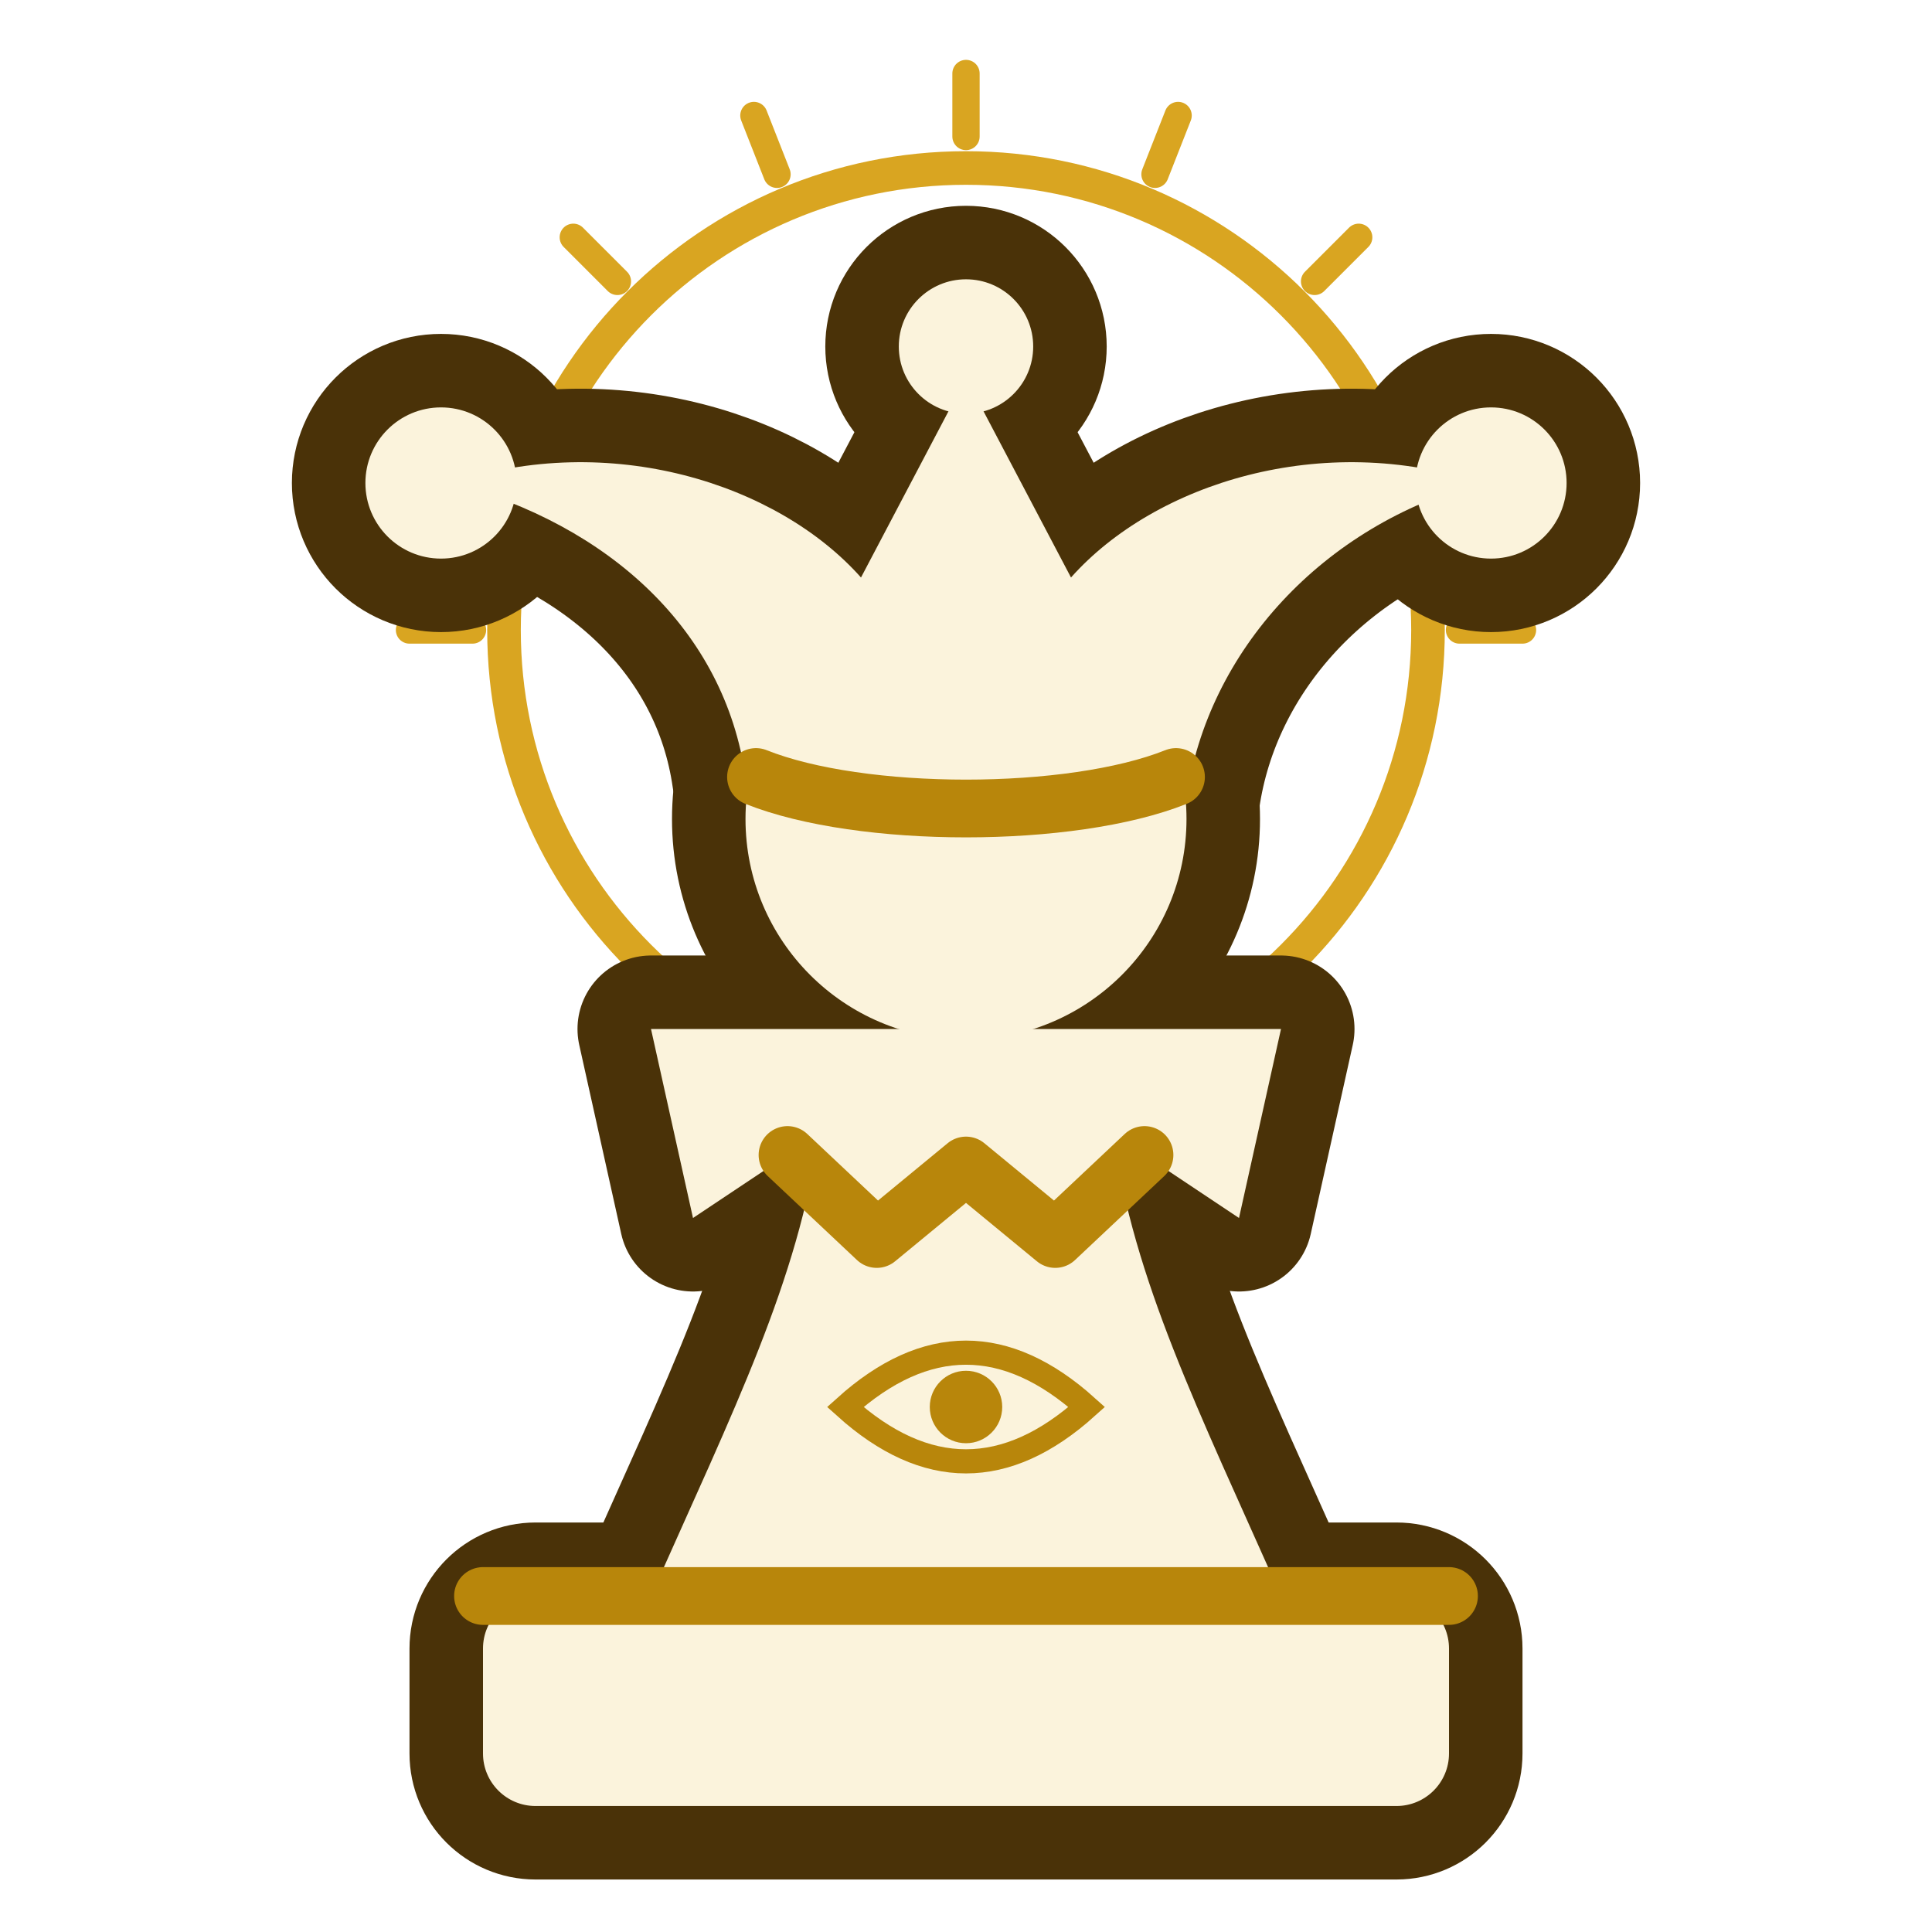
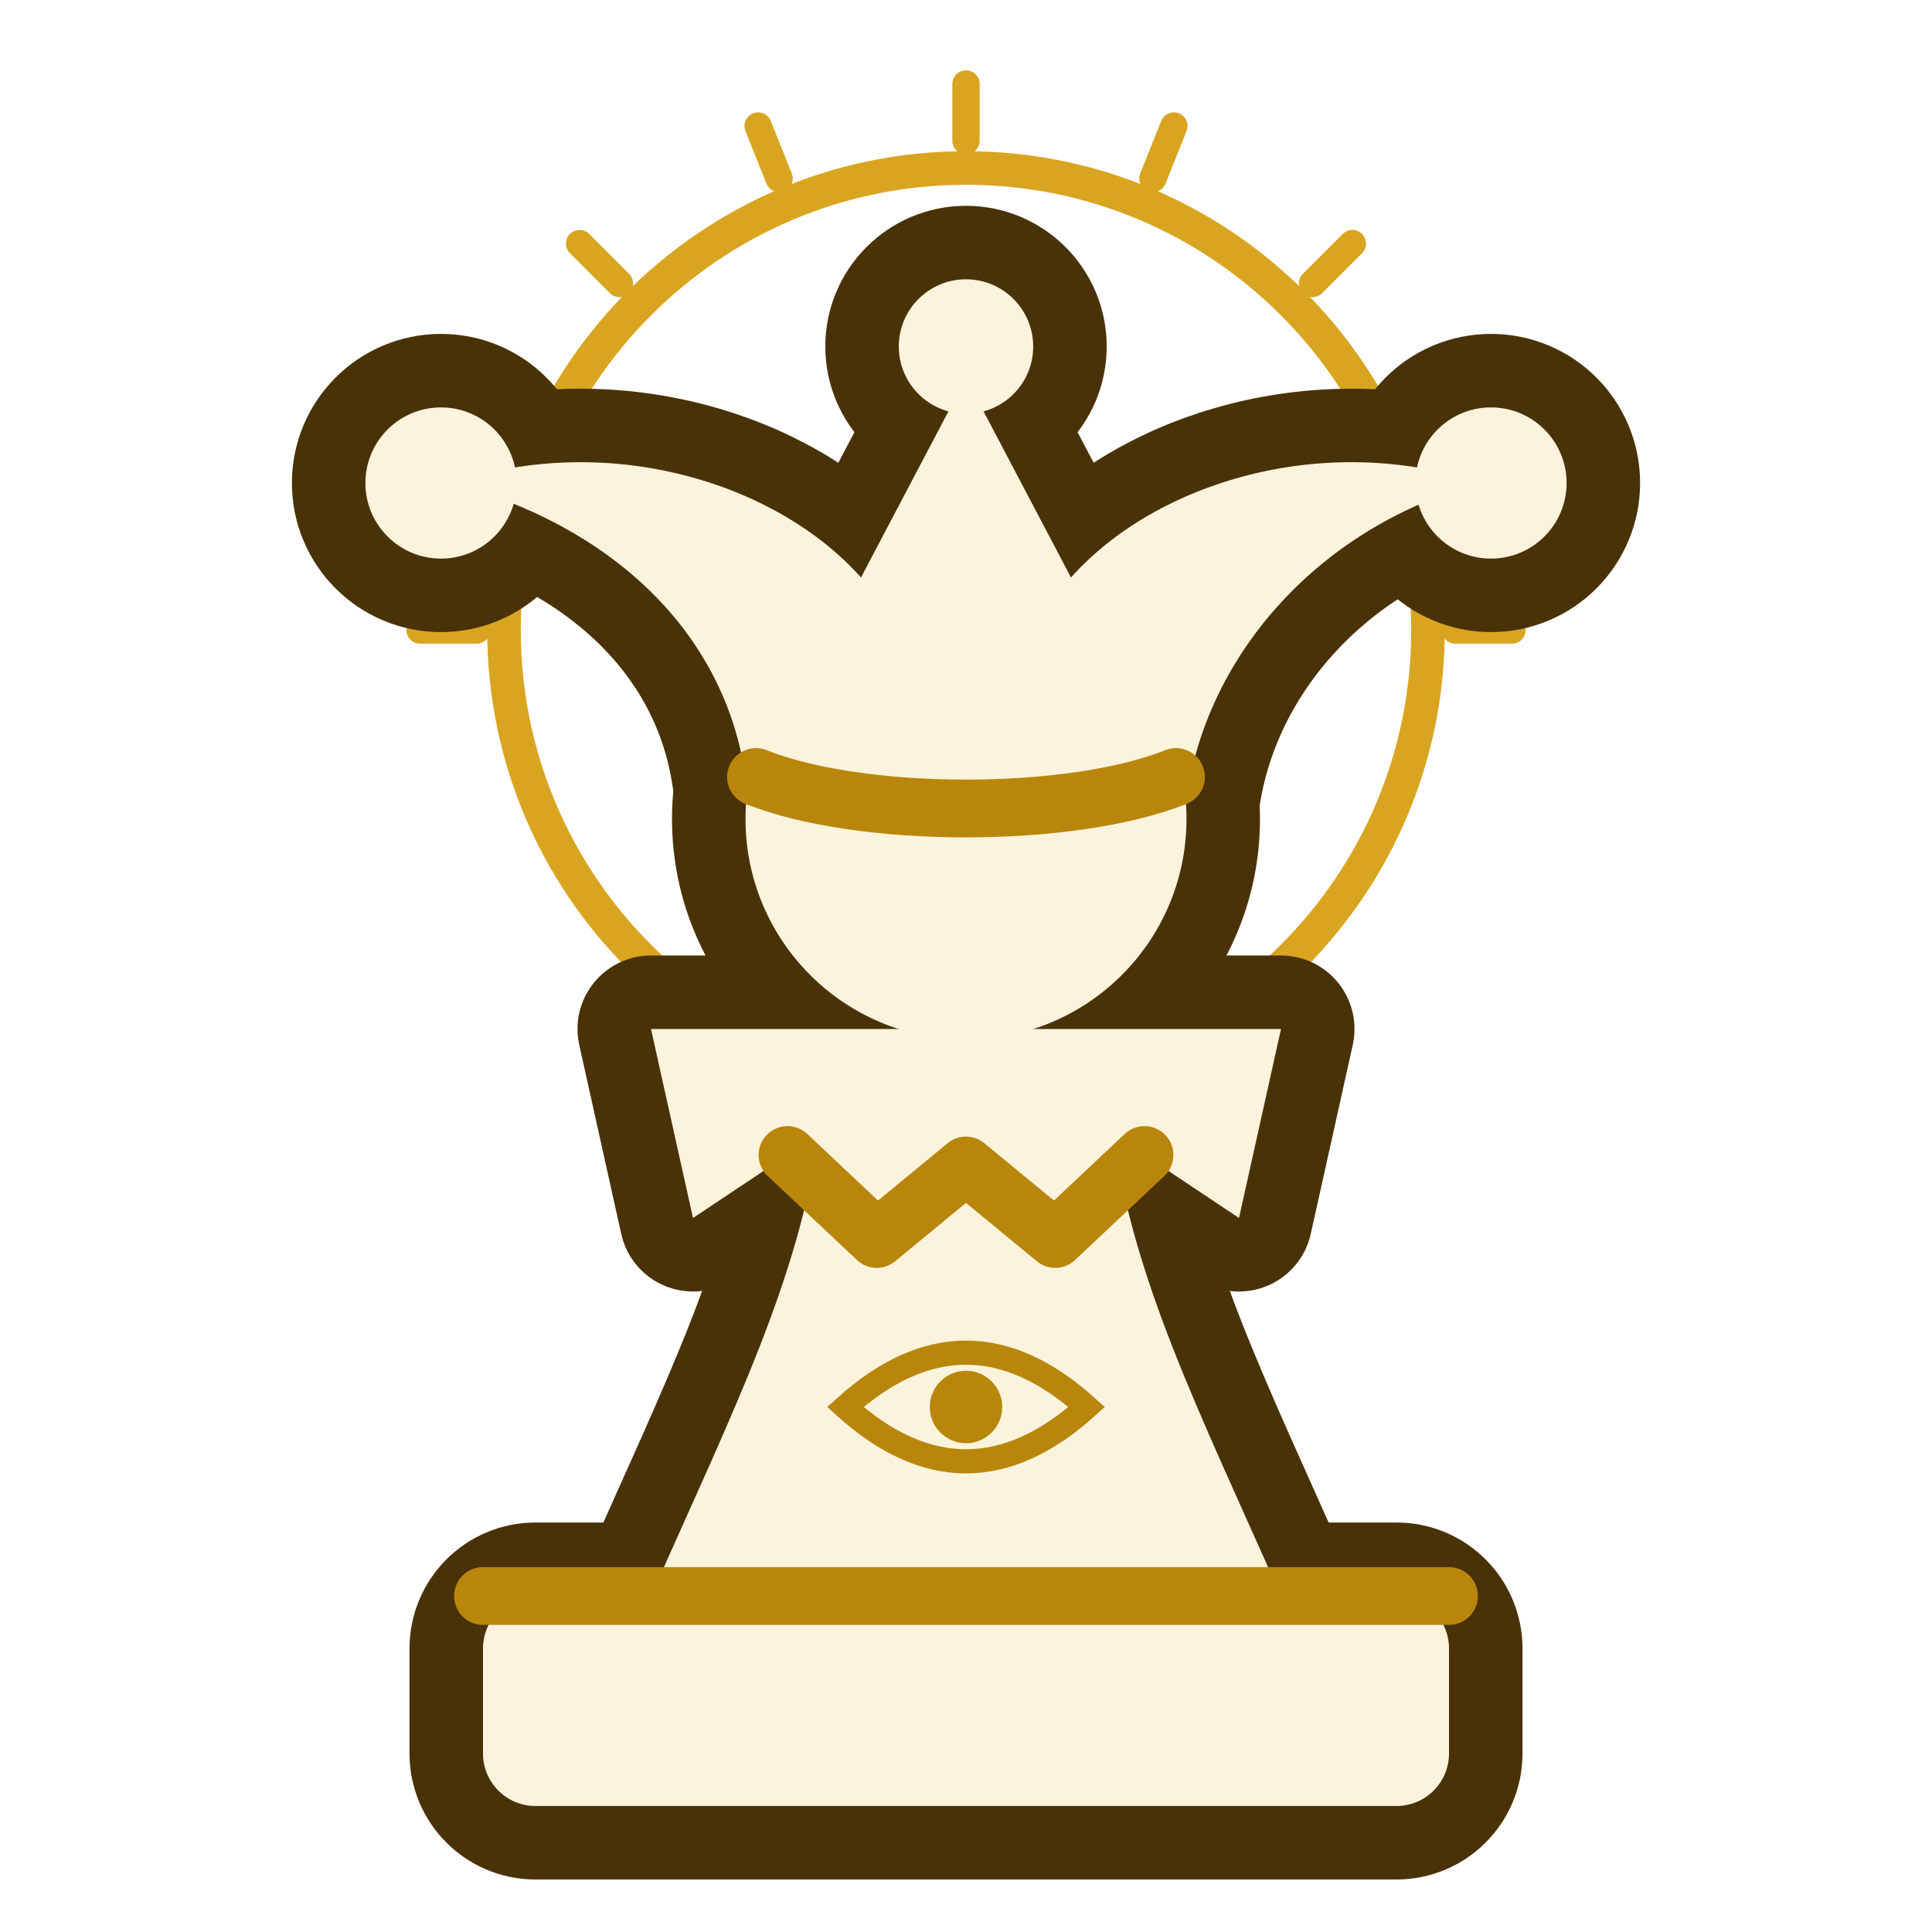
<svg xmlns="http://www.w3.org/2000/svg" viewBox="4 2 92 92">
  <defs>
    <clipPath id="howJc">
      <rect x="27" y="78" width="46" height="10" rx="2.5" />
      <path d="M35 78 C39 69 42 63 43 56 H57 C58 63 61 69 65 78 Z" />
      <path d="M35 51 H65 L63 60 L58.5 57 L54.25 61 L50 57.5 L45.75 61 L41.5 57 L37 60 Z" />
      <circle cx="50" cy="41" r="10.5" />
      <path d="M39.5 39 C38.5 32 33 27 25.5 25 C33 22.5 41 25 45 29.5 L50 20 L55 29.5 C59 25 67 22.5 74.5 25 C67 27 61.5 33 60.5 40 Z" />
      <circle cx="25" cy="25" r="3.6" />
      <circle cx="75" cy="25" r="3.6" />
      <circle cx="50" cy="18.5" r="3.2" />
    </clipPath>
  </defs>
  <circle cx="50" cy="32" r="22" fill="none" stroke="#d9a521" stroke-width="1.6" />
  <g stroke="#d9a521" stroke-width="1.3" stroke-linecap="round">
-     <path d="M26.5 32.0 L23.5 32.0" />
-     <path d="M28.3 23.0 L25.5 21.9" />
-     <path d="M33.4 15.4 L31.3 13.3" />
-     <path d="M41.0 10.3 L39.9 7.5" />
-     <path d="M50.0 8.5 L50.0 5.5" />
-     <path d="M59.0 10.3 L60.1 7.5" />
-     <path d="M66.6 15.4 L68.7 13.3" />
-     <path d="M71.7 23.0 L74.5 21.9" />
-     <path d="M73.5 32.0 L76.5 32.0" />
+     <path d="M26.7 32.0 L24.0 32.0" />
+     <path d="M28.5 23.1 L26.0 22.1" />
+     <path d="M33.5 15.5 L31.6 13.6" />
+     <path d="M41.1 10.5 L40.1 8.0" />
+     <path d="M50.0 8.7 L50.0 6.0" />
+     <path d="M58.9 10.5 L59.9 8.0" />
+     <path d="M66.5 15.5 L68.4 13.6" />
+     <path d="M71.5 23.1 L74.0 22.1" />
+     <path d="M73.3 32.0 L76.0 32.0" />
  </g>
  <g fill="#4a3208" stroke="#4a3208" stroke-width="7.0" stroke-linejoin="round">
    <rect x="27" y="78" width="46" height="10" rx="2.5" />
    <path d="M35 78 C39 69 42 63 43 56 H57 C58 63 61 69 65 78 Z" />
    <path d="M35 51 H65 L63 60 L58.5 57 L54.25 61 L50 57.5 L45.75 61 L41.5 57 L37 60 Z" />
    <circle cx="50" cy="41" r="10.5" />
    <path d="M39.5 39 C38.5 32 33 27 25.5 25 C33 22.5 41 25 45 29.5 L50 20 L55 29.5 C59 25 67 22.5 74.5 25 C67 27 61.5 33 60.5 40 Z" />
    <circle cx="25" cy="25" r="3.6" />
    <circle cx="75" cy="25" r="3.6" />
    <circle cx="50" cy="18.5" r="3.2" />
  </g>
  <g fill="#fbf3dc">
    <rect x="27" y="78" width="46" height="10" rx="2.5" />
    <path d="M35 78 C39 69 42 63 43 56 H57 C58 63 61 69 65 78 Z" />
    <path d="M35 51 H65 L63 60 L58.5 57 L54.25 61 L50 57.5 L45.75 61 L41.5 57 L37 60 Z" />
    <circle cx="50" cy="41" r="10.5" />
    <path d="M39.5 39 C38.5 32 33 27 25.5 25 C33 22.5 41 25 45 29.5 L50 20 L55 29.5 C59 25 67 22.5 74.5 25 C67 27 61.5 33 60.5 40 Z" />
    <circle cx="25" cy="25" r="3.6" />
    <circle cx="75" cy="25" r="3.6" />
    <circle cx="50" cy="18.5" r="3.2" />
  </g>
  <g clip-path="url(#howJc)">
    <g transform="translate(50 69) scale(1.15) translate(-50 -83)">
      <path d="M45 83 Q50 78.5 55 83 Q50 87.5 45 83 Z" fill="none" stroke="#b8860b" stroke-width="1" />
      <circle cx="50" cy="83" r="1.5" fill="#b8860b" />
    </g>
  </g>
  <g fill="none" stroke="#b8860b" stroke-width="2.75" stroke-linecap="round">
    <path d="M27 78 H73" />
    <path d="M41.5 57 L45.75 61 L50 57.5 L54.25 61 L58.5 57" stroke-linejoin="round" />
    <path d="M40 39 C45 41 55 41 60 39" />
  </g>
</svg>
